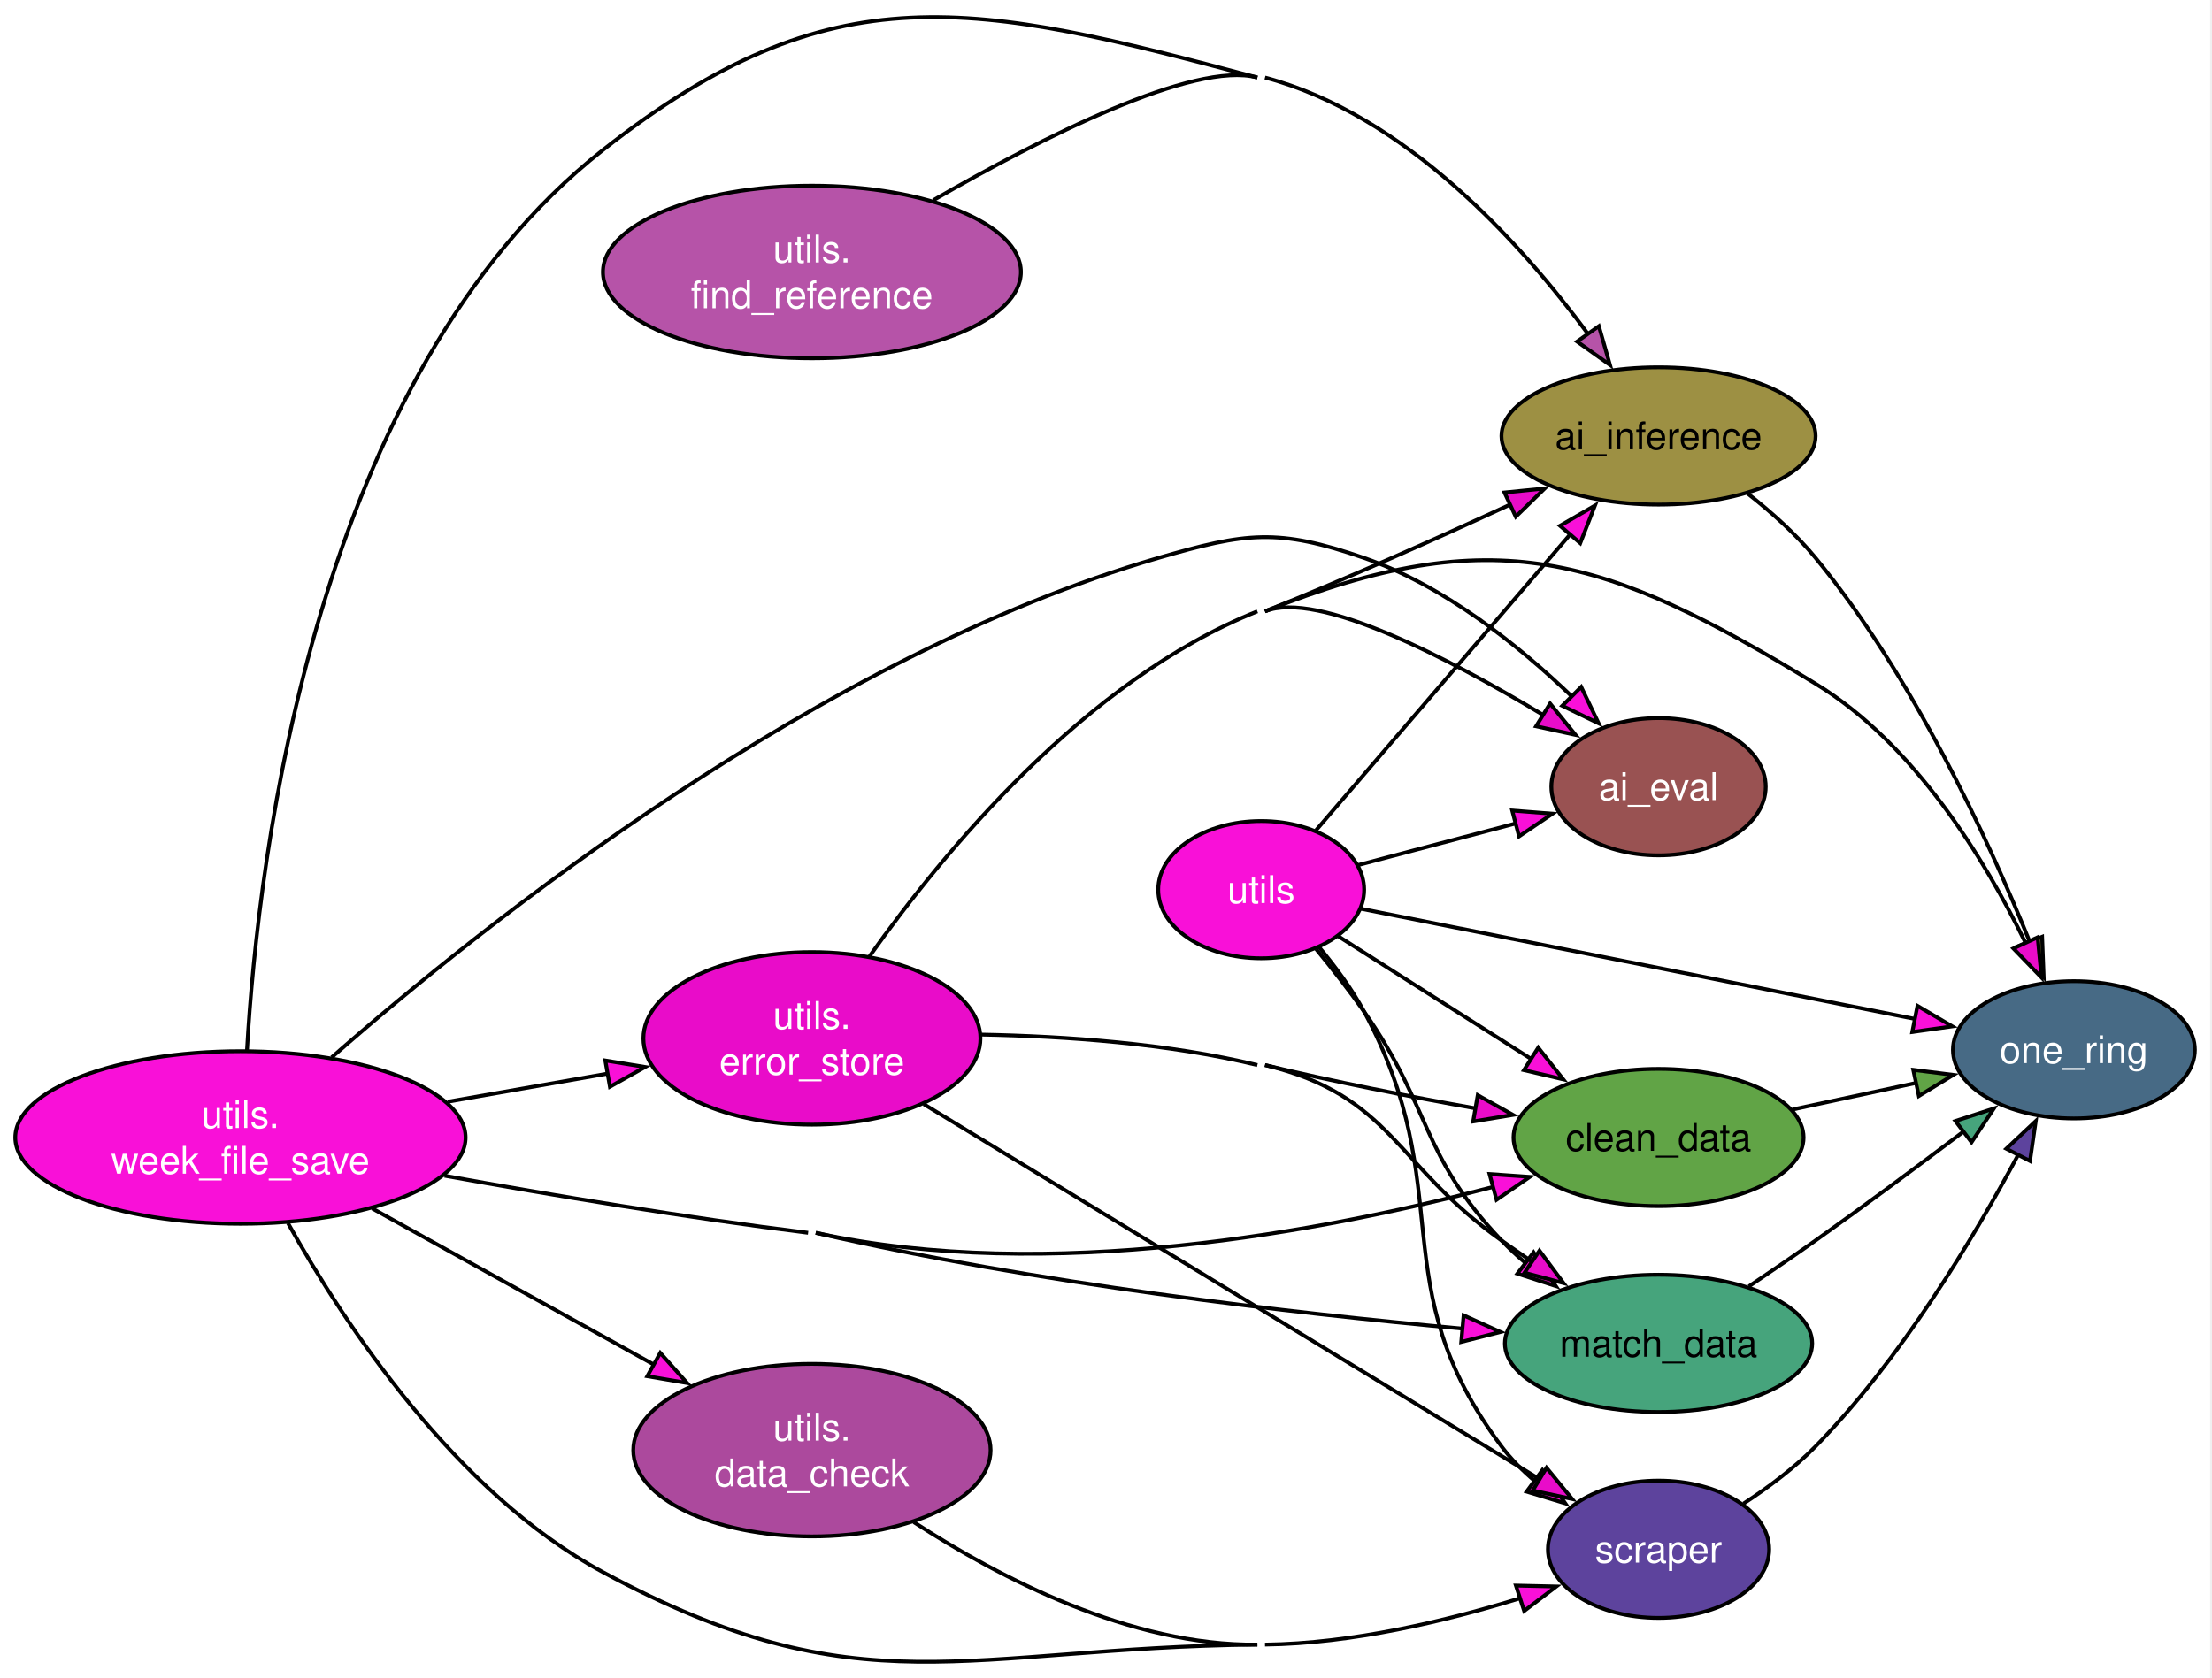
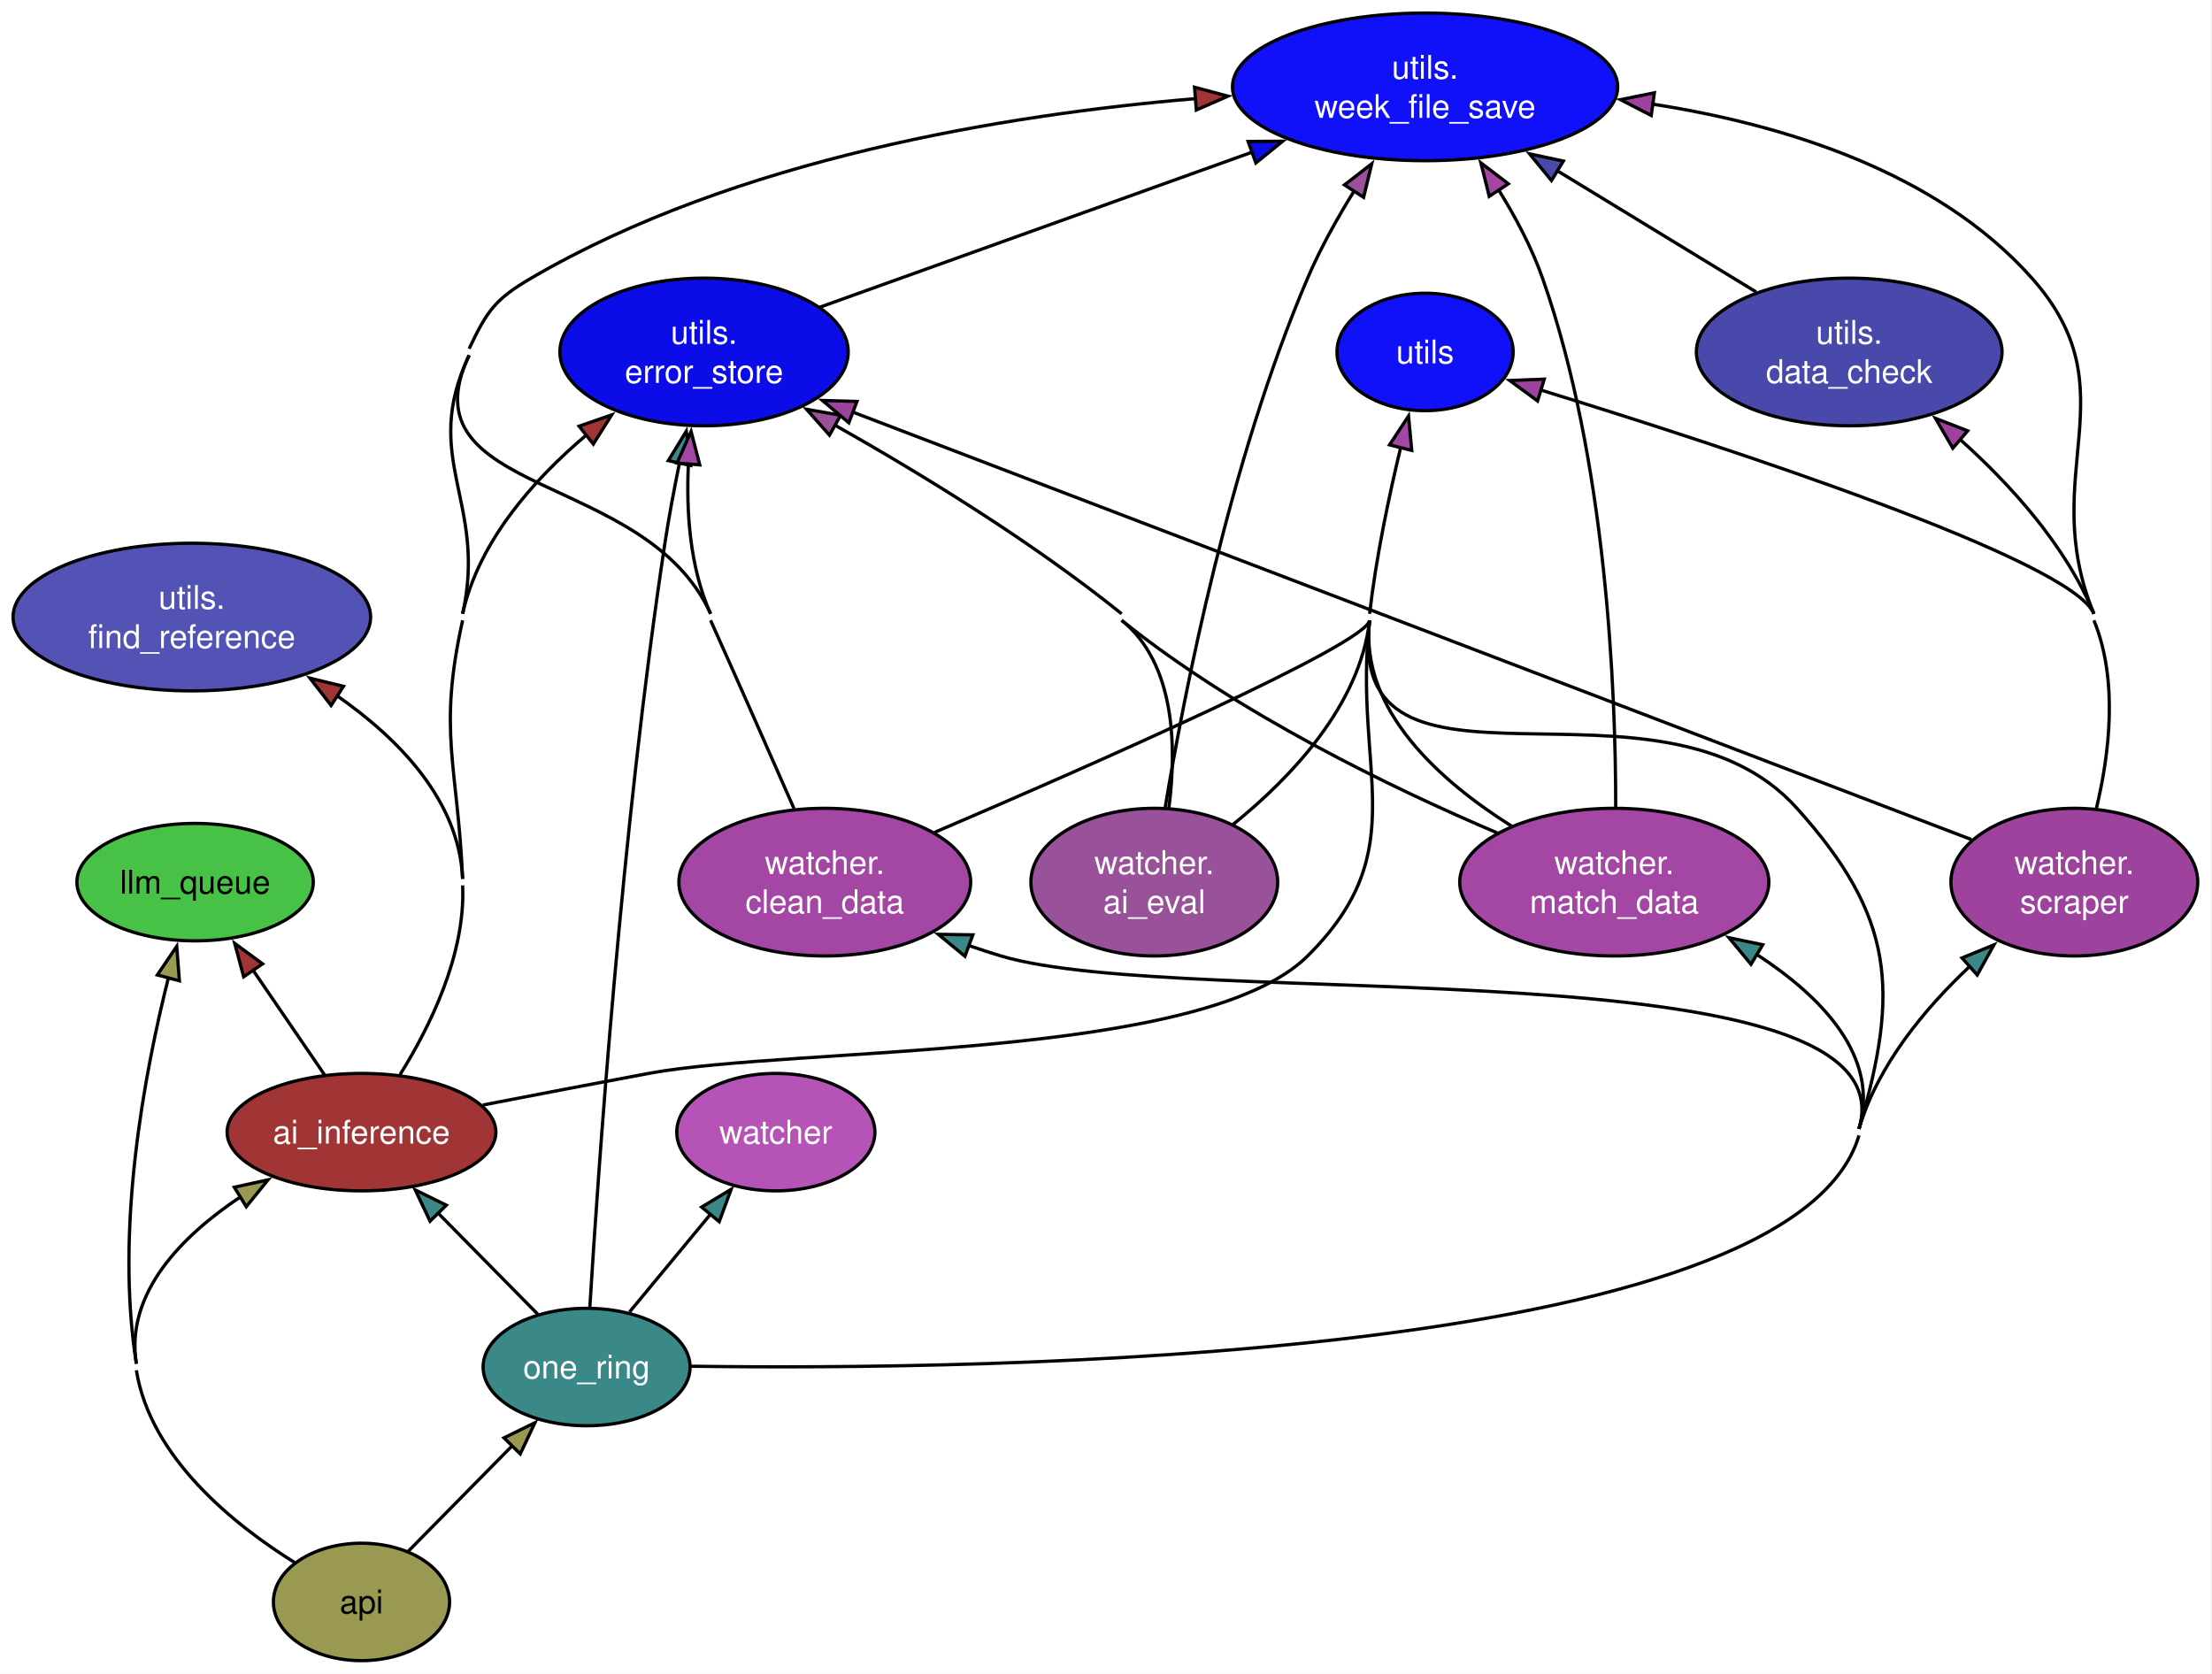
- <svg xmlns="http://www.w3.org/2000/svg" width="580pt" height="440pt" viewBox="0.00 0.00 580.00 440.00">
-   <g id="graph0" class="graph" transform="scale(1 1) rotate(0) translate(4 436.14)">
+ <svg xmlns="http://www.w3.org/2000/svg" width="678pt" height="513pt" viewBox="0.00 0.00 678.00 513.00">
+   <g id="graph0" class="graph" transform="scale(1 1) rotate(0) translate(4 509.02)">
    <style>.edge&gt;path:hover{stroke-width:8}</style>
-     <polygon fill="white" stroke="none" points="-4,4 -4,-436.14 575.51,-436.14 575.51,4 -4,4" />
+     <polygon fill="white" stroke="none" points="-4,4 -4,-509.02 673.63,-509.02 673.63,4 -4,4" />
    <g id="node1" class="node">
      <style>.edge&gt;path:hover{stroke-width:8}</style>
-       <ellipse fill="#995252" stroke="black" cx="430.88" cy="-229.8" rx="28.11" ry="18" />
-       <text xml:space="preserve" text-anchor="middle" x="430.88" y="-226.3" font-family="Helvetica,sans-Serif" font-size="10.00" fill="#ffffff">ai_eval</text>
+       <ellipse fill="#a13535" stroke="black" cx="106.8" cy="-162" rx="41.19" ry="18" />
+       <text xml:space="preserve" text-anchor="middle" x="106.8" y="-158.5" font-family="Helvetica,sans-Serif" font-size="10.00" fill="#ffffff">ai_inference</text>
+     </g>
+     <g id="node3" class="node">
+       <style>.edge&gt;path:hover{stroke-width:8}</style>
+       <ellipse fill="#47c247" stroke="black" cx="55.8" cy="-238.63" rx="36.23" ry="18" />
+       <text xml:space="preserve" text-anchor="middle" x="55.8" y="-235.13" font-family="Helvetica,sans-Serif" font-size="10.00" fill="#000000">llm_queue</text>
+     </g>
+     <g id="edge3" class="edge">
+       <style>.edge&gt;path:hover{stroke-width:8}</style>
+       <path fill="none" stroke="black" d="M95.48,-179.56C89.01,-189.03 80.75,-201.11 73.45,-211.8" />
+       <polygon fill="#a13535" stroke="black" points="70.69,-209.63 67.94,-219.86 76.47,-213.58 70.69,-209.63" />
+     </g>
+     <g id="node5" class="node">
+       <style>.edge&gt;path:hover{stroke-width:8}</style>
+       <ellipse fill="#1010f9" stroke="black" cx="432.8" cy="-401.14" rx="27" ry="18" />
+       <text xml:space="preserve" text-anchor="middle" x="432.8" y="-397.64" font-family="Helvetica,sans-Serif" font-size="10.00" fill="#ffffff">utils</text>
+     </g>
+     <g id="edge6" class="edge">
+       <style>.edge&gt;path:hover{stroke-width:8}</style>
+       <path fill="none" stroke="black" d="M144.03,-170.32C159.7,-173.36 178.13,-176.9 194.8,-180 239.63,-188.32 364.46,-183.86 396.8,-216 429.78,-248.78 410.56,-272.68 415.8,-318.88" />
+     </g>
+     <g id="node7" class="node">
+       <style>.edge&gt;path:hover{stroke-width:8}</style>
+       <ellipse fill="#0c0ce9" stroke="black" cx="211.8" cy="-401.14" rx="44.19" ry="22.63" />
+       <text xml:space="preserve" text-anchor="middle" x="211.8" y="-403.64" font-family="Helvetica,sans-Serif" font-size="10.00" fill="#ffffff">utils.</text>
+       <text xml:space="preserve" text-anchor="middle" x="211.8" y="-391.64" font-family="Helvetica,sans-Serif" font-size="10.00" fill="#ffffff">error_store</text>
+     </g>
+     <g id="edge13" class="edge">
+       <style>.edge&gt;path:hover{stroke-width:8}</style>
+       <path fill="none" stroke="black" d="M137.8,-320.88C142.73,-343.05 159.45,-361.93 175.75,-375.7" />
+       <polygon fill="#a13535" stroke="black" points="173.5,-378.38 183.5,-381.86 177.86,-372.9 173.5,-378.38" />
+     </g>
+     <g id="node8" class="node">
+       <style>.edge&gt;path:hover{stroke-width:8}</style>
+       <ellipse fill="#5353b6" stroke="black" cx="54.8" cy="-319.88" rx="54.8" ry="22.63" />
+       <text xml:space="preserve" text-anchor="middle" x="54.8" y="-322.38" font-family="Helvetica,sans-Serif" font-size="10.00" fill="#ffffff">utils.</text>
+       <text xml:space="preserve" text-anchor="middle" x="54.8" y="-310.38" font-family="Helvetica,sans-Serif" font-size="10.00" fill="#ffffff">find_reference</text>
+     </g>
+     <g id="edge19" class="edge">
+       <style>.edge&gt;path:hover{stroke-width:8}</style>
+       <path fill="none" stroke="black" d="M118.64,-179.68C127.78,-194.3 138.73,-216.46 137.8,-237.63" />
+       <path fill="none" stroke="black" d="M137.8,-239.63C136.75,-263.58 118.35,-282.52 99.15,-295.87" />
+       <polygon fill="#a13535" stroke="black" points="97.49,-292.78 91,-301.15 101.29,-298.65 97.49,-292.78" />
+     </g>
+     <g id="node9" class="node">
+       <style>.edge&gt;path:hover{stroke-width:8}</style>
+       <ellipse fill="#1010f9" stroke="black" cx="432.8" cy="-482.39" rx="59.04" ry="22.63" />
+       <text xml:space="preserve" text-anchor="middle" x="432.8" y="-484.89" font-family="Helvetica,sans-Serif" font-size="10.00" fill="#ffffff">utils.</text>
+       <text xml:space="preserve" text-anchor="middle" x="432.8" y="-472.89" font-family="Helvetica,sans-Serif" font-size="10.00" fill="#ffffff">week_file_save</text>
+     </g>
+     <g id="edge20" class="edge">
+       <style>.edge&gt;path:hover{stroke-width:8}</style>
+       <path fill="none" stroke="black" d="M139.8,-402.14C145.27,-413.7 147.75,-417.31 158.8,-423.76 221.57,-460.42 304.49,-473.92 362.61,-478.8" />
+       <polygon fill="#a13535" stroke="black" points="362.14,-482.28 372.38,-479.55 362.68,-475.3 362.14,-482.28" />
+       <path fill="none" stroke="black" d="M137.8,-320.88C145.45,-355.28 124.74,-368.28 139.8,-400.14" />
+       <path fill="none" stroke="black" d="M137.8,-239.63C136.26,-274.82 130.16,-284.5 137.8,-318.88" />
    </g>
    <g id="node2" class="node">
      <style>.edge&gt;path:hover{stroke-width:8}</style>
-       <ellipse fill="#9d9043" stroke="black" cx="430.88" cy="-321.8" rx="41.19" ry="18" />
-       <text xml:space="preserve" text-anchor="middle" x="430.88" y="-318.3" font-family="Helvetica,sans-Serif" font-size="10.00" fill="#000000">ai_inference</text>
-     </g>
-     <g id="node5" class="node">
-       <style>.edge&gt;path:hover{stroke-width:8}</style>
-       <ellipse fill="#476a85" stroke="black" cx="539.79" cy="-160.8" rx="31.72" ry="18" />
-       <text xml:space="preserve" text-anchor="middle" x="539.79" y="-157.3" font-family="Helvetica,sans-Serif" font-size="10.00" fill="#ffffff">one_ring</text>
+       <ellipse fill="#999952" stroke="black" cx="106.8" cy="-18" rx="27" ry="18" />
+       <text xml:space="preserve" text-anchor="middle" x="106.8" y="-14.5" font-family="Helvetica,sans-Serif" font-size="10.00" fill="#000000">api</text>
    </g>
    <g id="edge1" class="edge">
      <style>.edge&gt;path:hover{stroke-width:8}</style>
-       <path fill="none" stroke="black" d="M454.23,-306.71C460.49,-301.8 466.98,-296 472.07,-289.8 497.54,-258.81 517.12,-216.52 528.29,-188.94" />
-       <polygon fill="#9d9043" stroke="black" points="531.46,-190.45 531.87,-179.86 524.95,-187.88 531.46,-190.45" />
-     </g>
-     <g id="node3" class="node">
-       <style>.edge&gt;path:hover{stroke-width:8}</style>
-       <ellipse fill="#61a446" stroke="black" cx="430.88" cy="-137.8" rx="38.03" ry="18" />
-       <text xml:space="preserve" text-anchor="middle" x="430.88" y="-134.3" font-family="Helvetica,sans-Serif" font-size="10.00" fill="#000000">clean_data</text>
+       <path fill="none" stroke="black" d="M37.8,-91C34.35,-112.57 51.6,-130.07 69.71,-142.17" />
+       <polygon fill="#999952" stroke="black" points="67.81,-145.11 78.16,-147.38 71.48,-139.15 67.81,-145.11" />
+     </g>
+     <g id="edge4" class="edge">
+       <style>.edge&gt;path:hover{stroke-width:8}</style>
+       <path fill="none" stroke="black" d="M86.44,-29.99C67.67,-41.69 42.09,-62.21 37.8,-89" />
+       <path fill="none" stroke="black" d="M37.8,-91C31.22,-132.14 40.24,-180.1 47.71,-209.67" />
+       <polygon fill="#999952" stroke="black" points="44.22,-210.18 50.17,-218.95 50.99,-208.39 44.22,-210.18" />
+     </g>
+     <g id="node4" class="node">
+       <style>.edge&gt;path:hover{stroke-width:8}</style>
+       <ellipse fill="#3a8888" stroke="black" cx="175.8" cy="-90" rx="31.72" ry="18" />
+       <text xml:space="preserve" text-anchor="middle" x="175.8" y="-86.5" font-family="Helvetica,sans-Serif" font-size="10.00" fill="#ffffff">one_ring</text>
+     </g>
+     <g id="edge5" class="edge">
+       <style>.edge&gt;path:hover{stroke-width:8}</style>
+       <path fill="none" stroke="black" d="M121.1,-33.5C130.32,-42.86 142.51,-55.23 153.04,-65.91" />
+       <polygon fill="#999952" stroke="black" points="150.47,-68.29 159.98,-72.95 155.46,-63.37 150.47,-68.29" />
    </g>
    <g id="edge2" class="edge">
      <style>.edge&gt;path:hover{stroke-width:8}</style>
-       <path fill="none" stroke="black" d="M466,-145.14C476.32,-147.36 487.76,-149.82 498.45,-152.12" />
-       <polygon fill="#61a446" stroke="black" points="497.67,-155.54 508.18,-154.22 499.14,-148.69 497.67,-155.54" />
-     </g>
-     <g id="node4" class="node">
-       <style>.edge&gt;path:hover{stroke-width:8}</style>
-       <ellipse fill="#46a47c" stroke="black" cx="430.88" cy="-83.8" rx="40.29" ry="18" />
-       <text xml:space="preserve" text-anchor="middle" x="430.88" y="-80.3" font-family="Helvetica,sans-Serif" font-size="10.00" fill="#000000">match_data</text>
-     </g>
-     <g id="edge3" class="edge">
-       <style>.edge&gt;path:hover{stroke-width:8}</style>
-       <path fill="none" stroke="black" d="M454.55,-98.74C460.31,-102.61 466.45,-106.81 472.07,-110.8 485.02,-119.99 499.12,-130.48 511.01,-139.48" />
-       <polygon fill="#46a47c" stroke="black" points="508.72,-142.13 518.8,-145.4 512.95,-136.56 508.72,-142.13" />
+       <path fill="none" stroke="black" d="M160.83,-106.19C151.91,-115.24 140.4,-126.92 130.29,-137.17" />
+       <polygon fill="#3a8888" stroke="black" points="127.81,-134.7 123.28,-144.28 132.8,-139.61 127.81,-134.7" />
+     </g>
+     <g id="edge7" class="edge">
+       <style>.edge&gt;path:hover{stroke-width:8}</style>
+       <path fill="none" stroke="black" d="M565.8,-163C578.35,-205.67 576.52,-228.16 546.8,-261.25 504.3,-308.58 407.93,-255.76 415.8,-318.88" />
+     </g>
+     <g id="edge14" class="edge">
+       <style>.edge&gt;path:hover{stroke-width:8}</style>
+       <path fill="none" stroke="black" d="M176.8,-108.46C179.3,-149.48 186.57,-255.12 199.8,-342.51 201.01,-350.52 202.63,-359.1 204.27,-367.12" />
+       <polygon fill="#3a8888" stroke="black" points="200.84,-367.82 206.36,-376.87 207.69,-366.36 200.84,-367.82" />
+     </g>
+     <g id="node10" class="node">
+       <style>.edge&gt;path:hover{stroke-width:8}</style>
+       <ellipse fill="#b653b6" stroke="black" cx="233.8" cy="-162" rx="30.37" ry="18" />
+       <text xml:space="preserve" text-anchor="middle" x="233.8" y="-158.5" font-family="Helvetica,sans-Serif" font-size="10.00" fill="#ffffff">watcher</text>
+     </g>
+     <g id="edge27" class="edge">
+       <style>.edge&gt;path:hover{stroke-width:8}</style>
+       <path fill="none" stroke="black" d="M188.96,-106.88C196.33,-115.78 205.67,-127.05 213.91,-137" />
+       <polygon fill="#3a8888" stroke="black" points="211.05,-139.03 220.12,-144.49 216.44,-134.56 211.05,-139.03" />
+     </g>
+     <g id="node12" class="node">
+       <style>.edge&gt;path:hover{stroke-width:8}</style>
+       <ellipse fill="#a446a4" stroke="black" cx="248.8" cy="-238.63" rx="44.72" ry="22.63" />
+       <text xml:space="preserve" text-anchor="middle" x="248.8" y="-241.13" font-family="Helvetica,sans-Serif" font-size="10.00" fill="#ffffff">watcher.</text>
+       <text xml:space="preserve" text-anchor="middle" x="248.8" y="-229.13" font-family="Helvetica,sans-Serif" font-size="10.00" fill="#ffffff">clean_data</text>
+     </g>
+     <g id="edge28" class="edge">
+       <style>.edge&gt;path:hover{stroke-width:8}</style>
+       <path fill="none" stroke="black" d="M207.72,-90.25C297.23,-89.01 545.47,-91.87 565.8,-161" />
+       <path fill="none" stroke="black" d="M565.8,-163C582.62,-220.2 359.93,-198.96 302.8,-216 299.52,-216.98 296.16,-218.08 292.8,-219.25" />
+       <polygon fill="#3a8888" stroke="black" points="291.76,-215.9 283.59,-222.64 294.18,-222.47 291.76,-215.9" />
+     </g>
+     <g id="node13" class="node">
+       <style>.edge&gt;path:hover{stroke-width:8}</style>
+       <ellipse fill="#a446a4" stroke="black" cx="490.8" cy="-238.63" rx="47.38" ry="22.63" />
+       <text xml:space="preserve" text-anchor="middle" x="490.8" y="-241.13" font-family="Helvetica,sans-Serif" font-size="10.00" fill="#ffffff">watcher.</text>
+       <text xml:space="preserve" text-anchor="middle" x="490.8" y="-229.13" font-family="Helvetica,sans-Serif" font-size="10.00" fill="#ffffff">match_data</text>
+     </g>
+     <g id="edge29" class="edge">
+       <style>.edge&gt;path:hover{stroke-width:8}</style>
+       <path fill="none" stroke="black" d="M565.8,-163C572.3,-185.11 554.42,-203.47 534.48,-216.45" />
+       <polygon fill="#3a8888" stroke="black" points="532.69,-213.45 525.93,-221.6 536.3,-219.44 532.69,-213.45" />
+     </g>
+     <g id="node14" class="node">
+       <style>.edge&gt;path:hover{stroke-width:8}</style>
+       <ellipse fill="#9d439d" stroke="black" cx="631.8" cy="-238.63" rx="37.83" ry="22.63" />
+       <text xml:space="preserve" text-anchor="middle" x="631.8" y="-241.13" font-family="Helvetica,sans-Serif" font-size="10.00" fill="#ffffff">watcher.</text>
+       <text xml:space="preserve" text-anchor="middle" x="631.8" y="-229.13" font-family="Helvetica,sans-Serif" font-size="10.00" fill="#ffffff">scraper</text>
+     </g>
+     <g id="edge30" class="edge">
+       <style>.edge&gt;path:hover{stroke-width:8}</style>
+       <path fill="none" stroke="black" d="M565.8,-163C571.54,-182.51 585.93,-199.85 599.82,-212.88" />
+       <polygon fill="#3a8888" stroke="black" points="597.38,-215.4 607.18,-219.42 602.03,-210.17 597.38,-215.4" />
    </g>
    <g id="node6" class="node">
      <style>.edge&gt;path:hover{stroke-width:8}</style>
-       <ellipse fill="#5d439d" stroke="black" cx="430.88" cy="-29.8" rx="29.01" ry="18" />
-       <text xml:space="preserve" text-anchor="middle" x="430.88" y="-26.3" font-family="Helvetica,sans-Serif" font-size="10.00" fill="#ffffff">scraper</text>
-     </g>
-     <g id="edge4" class="edge">
-       <style>.edge&gt;path:hover{stroke-width:8}</style>
-       <path fill="none" stroke="black" d="M453.15,-41.77C459.66,-46.02 466.54,-51.16 472.07,-56.8 494.38,-79.59 513.28,-110.99 525.21,-133.31" />
-       <polygon fill="#5d439d" stroke="black" points="522.07,-134.86 529.79,-142.11 528.28,-131.63 522.07,-134.86" />
-     </g>
-     <g id="node7" class="node">
-       <style>.edge&gt;path:hover{stroke-width:8}</style>
-       <ellipse fill="#f910d8" stroke="black" cx="326.69" cy="-202.8" rx="27" ry="18" />
-       <text xml:space="preserve" text-anchor="middle" x="326.69" y="-199.3" font-family="Helvetica,sans-Serif" font-size="10.00" fill="#ffffff">utils</text>
-     </g>
-     <g id="edge5" class="edge">
-       <style>.edge&gt;path:hover{stroke-width:8}</style>
-       <path fill="none" stroke="black" d="M352.17,-209.27C364.53,-212.54 379.78,-216.56 393.48,-220.19" />
-       <polygon fill="#f910d8" stroke="black" points="392.51,-223.55 403.07,-222.72 394.3,-216.78 392.51,-223.55" />
-     </g>
-     <g id="edge6" class="edge">
-       <style>.edge&gt;path:hover{stroke-width:8}</style>
-       <path fill="none" stroke="black" d="M341.05,-218.36C358.03,-238.13 387.58,-272.54 407.9,-296.21" />
-       <polygon fill="#f910d8" stroke="black" points="405.04,-298.25 414.21,-303.55 410.35,-293.69 405.04,-298.25" />
-     </g>
-     <g id="edge7" class="edge">
-       <style>.edge&gt;path:hover{stroke-width:8}</style>
-       <path fill="none" stroke="black" d="M346.91,-190.58C361.22,-181.48 381.07,-168.85 397.77,-158.22" />
-       <polygon fill="#f910d8" stroke="black" points="399.34,-161.37 405.9,-153.05 395.58,-155.47 399.34,-161.37" />
+       <ellipse fill="#4949ac" stroke="black" cx="562.8" cy="-401.14" rx="46.85" ry="22.63" />
+       <text xml:space="preserve" text-anchor="middle" x="562.8" y="-403.64" font-family="Helvetica,sans-Serif" font-size="10.00" fill="#ffffff">utils.</text>
+       <text xml:space="preserve" text-anchor="middle" x="562.8" y="-391.64" font-family="Helvetica,sans-Serif" font-size="10.00" fill="#ffffff">data_check</text>
+     </g>
+     <g id="edge21" class="edge">
+       <style>.edge&gt;path:hover{stroke-width:8}</style>
+       <path fill="none" stroke="black" d="M534.27,-419.53C516.37,-430.44 493.01,-444.69 473.21,-456.75" />
+       <polygon fill="#4949ac" stroke="black" points="471.54,-453.67 464.82,-461.87 475.18,-459.65 471.54,-453.67" />
+     </g>
+     <g id="edge22" class="edge">
+       <style>.edge&gt;path:hover{stroke-width:8}</style>
+       <path fill="none" stroke="black" d="M247.31,-414.87C283.15,-427.72 338.92,-447.73 379.96,-462.44" />
+       <polygon fill="#0c0ce9" stroke="black" points="378.56,-465.66 389.16,-465.74 380.93,-459.07 378.56,-465.66" />
+     </g>
+     <g id="node11" class="node">
+       <style>.edge&gt;path:hover{stroke-width:8}</style>
+       <ellipse fill="#995299" stroke="black" cx="349.8" cy="-238.63" rx="37.83" ry="22.63" />
+       <text xml:space="preserve" text-anchor="middle" x="349.8" y="-241.13" font-family="Helvetica,sans-Serif" font-size="10.00" fill="#ffffff">watcher.</text>
+       <text xml:space="preserve" text-anchor="middle" x="349.8" y="-229.13" font-family="Helvetica,sans-Serif" font-size="10.00" fill="#ffffff">ai_eval</text>
    </g>
    <g id="edge8" class="edge">
      <style>.edge&gt;path:hover{stroke-width:8}</style>
-       <path fill="none" stroke="black" d="M341.11,-187.2C345.29,-182.09 349.83,-176.31 353.69,-170.8 371.54,-145.34 368.27,-133.35 389.69,-110.8 391.66,-108.72 393.83,-106.72 396.09,-104.8" />
-       <polygon fill="#f910d8" stroke="black" points="398.11,-107.67 403.95,-98.83 393.87,-102.09 398.11,-107.67" />
+       <path fill="none" stroke="black" d="M373.89,-256.27C391.51,-270.48 412.83,-292.73 415.8,-318.88" />
+     </g>
+     <g id="edge15" class="edge">
+       <style>.edge&gt;path:hover{stroke-width:8}</style>
+       <path fill="none" stroke="black" d="M339.8,-320.88C312.21,-343.09 277.96,-364 251.84,-378.75" />
+       <polygon fill="#995299" stroke="black" points="250.25,-375.63 243.22,-383.56 253.66,-381.75 250.25,-375.63" />
+       <path fill="none" stroke="black" d="M354.27,-261.33C356.67,-279.87 356.33,-305.58 339.8,-318.88" />
+     </g>
+     <g id="edge23" class="edge">
+       <style>.edge&gt;path:hover{stroke-width:8}</style>
+       <path fill="none" stroke="black" d="M353.15,-261.6C359.02,-296.86 372.86,-367.8 396.8,-423.76 400.7,-432.89 405.92,-442.23 411.18,-450.67" />
+       <polygon fill="#995299" stroke="black" points="408.09,-452.34 416.46,-458.83 413.96,-448.53 408.09,-452.34" />
    </g>
    <g id="edge9" class="edge">
      <style>.edge&gt;path:hover{stroke-width:8}</style>
-       <path fill="none" stroke="black" d="M352.73,-197.82C388.65,-190.67 455.18,-177.44 498.19,-168.88" />
-       <polygon fill="#f910d8" stroke="black" points="498.77,-172.33 507.9,-166.95 497.41,-165.47 498.77,-172.33" />
+       <path fill="none" stroke="black" d="M282.39,-253.85C330.92,-274.63 414.98,-311.63 415.8,-318.88" />
+       <path fill="none" stroke="black" d="M415.8,-320.88C417.74,-337.98 421.71,-356.83 425.32,-371.86" />
+       <polygon fill="#a446a4" stroke="black" points="421.91,-372.66 427.73,-381.51 428.71,-370.96 421.91,-372.66" />
+     </g>
+     <g id="edge16" class="edge">
+       <style>.edge&gt;path:hover{stroke-width:8}</style>
+       <path fill="none" stroke="black" d="M213.8,-320.88C207.39,-335.15 206.28,-352.36 207.02,-367.1" />
+       <polygon fill="#a446a4" stroke="black" points="203.51,-367.1 207.83,-376.77 210.49,-366.52 203.51,-367.1" />
+     </g>
+     <g id="edge24" class="edge">
+       <style>.edge&gt;path:hover{stroke-width:8}</style>
+       <path fill="none" stroke="black" d="M213.8,-320.88C194.06,-364.84 119.2,-356.57 139.8,-400.14" />
+       <path fill="none" stroke="black" d="M239.37,-261.19C232.36,-277.14 222.55,-299.4 213.8,-318.88" />
    </g>
    <g id="edge10" class="edge">
      <style>.edge&gt;path:hover{stroke-width:8}</style>
-       <path fill="none" stroke="black" d="M341.91,-187.69C346.14,-182.61 350.5,-176.73 353.69,-170.8 378.89,-124.02 357.85,-99.34 389.69,-56.8 392.2,-53.44 395.27,-50.36 398.57,-47.59" />
-       <polygon fill="#f910d8" stroke="black" points="400.42,-50.57 406.43,-41.85 396.29,-44.92 400.42,-50.57" />
-     </g>
-     <g id="node8" class="node">
-       <style>.edge&gt;path:hover{stroke-width:8}</style>
-       <ellipse fill="#ac499d" stroke="black" cx="208.89" cy="-55.8" rx="46.85" ry="22.63" />
-       <text xml:space="preserve" text-anchor="middle" x="208.89" y="-58.3" font-family="Helvetica,sans-Serif" font-size="10.00" fill="#ffffff">utils.</text>
-       <text xml:space="preserve" text-anchor="middle" x="208.89" y="-46.3" font-family="Helvetica,sans-Serif" font-size="10.00" fill="#ffffff">data_check</text>
+       <path fill="none" stroke="black" d="M459.43,-255.73C437.52,-269.49 412.68,-291.4 415.8,-318.88" />
+     </g>
+     <g id="edge17" class="edge">
+       <style>.edge&gt;path:hover{stroke-width:8}</style>
+       <path fill="none" stroke="black" d="M454.9,-253.73C422.75,-267.42 375.32,-290.29 339.8,-318.88" />
+     </g>
+     <g id="edge25" class="edge">
+       <style>.edge&gt;path:hover{stroke-width:8}</style>
+       <path fill="none" stroke="black" d="M491.23,-261.58C491.25,-296.82 488.53,-367.74 468.8,-423.76 465.51,-433.12 460.49,-442.55 455.24,-450.99" />
+       <polygon fill="#a446a4" stroke="black" points="452.46,-448.84 449.89,-459.12 458.31,-452.69 452.46,-448.84" />
    </g>
    <g id="edge11" class="edge">
      <style>.edge&gt;path:hover{stroke-width:8}</style>
-       <path fill="none" stroke="black" d="M235.61,-36.91C258.19,-22.24 292.52,-4.43 325.69,-4.8" />
-     </g>
-     <g id="node9" class="node">
-       <style>.edge&gt;path:hover{stroke-width:8}</style>
-       <ellipse fill="#e90cc9" stroke="black" cx="208.89" cy="-163.8" rx="44.19" ry="22.63" />
-       <text xml:space="preserve" text-anchor="middle" x="208.89" y="-166.3" font-family="Helvetica,sans-Serif" font-size="10.00" fill="#ffffff">utils.</text>
-       <text xml:space="preserve" text-anchor="middle" x="208.89" y="-154.3" font-family="Helvetica,sans-Serif" font-size="10.00" fill="#ffffff">error_store</text>
+       <path fill="none" stroke="black" d="M638.58,-261.31C642.52,-277.73 645.36,-300.51 637.8,-318.88" />
+       <path fill="none" stroke="black" d="M637.8,-320.88C631.03,-337.35 525.16,-371.93 468.3,-389.46" />
+       <polygon fill="#9d439d" stroke="black" points="467.28,-386.11 458.74,-392.39 469.33,-392.81 467.28,-386.11" />
    </g>
    <g id="edge12" class="edge">
      <style>.edge&gt;path:hover{stroke-width:8}</style>
-       <path fill="none" stroke="black" d="M224.01,-185.36C243.24,-212.49 280.5,-257.75 325.69,-275.8" />
-       <path fill="none" stroke="black" d="M327.69,-275.8C341.58,-281.35 375.67,-263.63 400.67,-248.59" />
-       <polygon fill="#e90cc9" stroke="black" points="402.44,-251.62 409.12,-243.39 398.77,-245.65 402.44,-251.62" />
-     </g>
-     <g id="edge13" class="edge">
-       <style>.edge&gt;path:hover{stroke-width:8}</style>
-       <path fill="none" stroke="black" d="M327.69,-275.8C349.24,-284.41 372.88,-294.98 392,-303.82" />
-       <polygon fill="#e90cc9" stroke="black" points="390.48,-306.97 401.02,-308.02 393.44,-300.62 390.48,-306.97" />
-     </g>
-     <g id="edge14" class="edge">
-       <style>.edge&gt;path:hover{stroke-width:8}</style>
-       <path fill="none" stroke="black" d="M327.69,-156.8C345.67,-152.45 365.64,-148.53 383.13,-145.4" />
-       <polygon fill="#e90cc9" stroke="black" points="383.47,-148.9 392.72,-143.73 382.27,-142 383.47,-148.9" />
-     </g>
-     <g id="edge15" class="edge">
-       <style>.edge&gt;path:hover{stroke-width:8}</style>
-       <path fill="none" stroke="black" d="M253.32,-164.79C275.29,-164.38 302.2,-162.49 325.69,-156.8" />
-       <path fill="none" stroke="black" d="M327.69,-156.8C361.04,-148.73 361.66,-130.6 389.69,-110.8 392.33,-108.94 395.08,-107.02 397.85,-105.12" />
-       <polygon fill="#e90cc9" stroke="black" points="399.66,-108.12 405.97,-99.61 395.73,-102.33 399.66,-108.12" />
-     </g>
-     <g id="edge16" class="edge">
-       <style>.edge&gt;path:hover{stroke-width:8}</style>
-       <path fill="none" stroke="black" d="M327.69,-275.8C387.79,-299.81 416.8,-290.47 472.07,-256.8 497.99,-241.01 516.39,-210.92 527.22,-188.61" />
-       <polygon fill="#e90cc9" stroke="black" points="530.29,-190.31 531.29,-179.76 523.93,-187.38 530.29,-190.31" />
-     </g>
-     <g id="edge17" class="edge">
-       <style>.edge&gt;path:hover{stroke-width:8}</style>
-       <path fill="none" stroke="black" d="M238.2,-146.56C279.79,-121.22 357.1,-74.14 399.72,-48.17" />
-       <polygon fill="#e90cc9" stroke="black" points="401.51,-51.18 408.23,-42.99 397.87,-45.2 401.51,-51.18" />
-     </g>
-     <g id="node10" class="node">
-       <style>.edge&gt;path:hover{stroke-width:8}</style>
-       <ellipse fill="#b653a8" stroke="black" cx="208.89" cy="-364.8" rx="54.8" ry="22.63" />
-       <text xml:space="preserve" text-anchor="middle" x="208.89" y="-367.3" font-family="Helvetica,sans-Serif" font-size="10.00" fill="#ffffff">utils.</text>
-       <text xml:space="preserve" text-anchor="middle" x="208.89" y="-355.3" font-family="Helvetica,sans-Serif" font-size="10.00" fill="#ffffff">find_reference</text>
+       <path fill="none" stroke="black" d="M637.8,-320.88C629.16,-341.87 612.18,-360.57 596.56,-374.53" />
+       <polygon fill="#9d439d" stroke="black" points="594.56,-371.64 589.23,-380.8 599.11,-376.96 594.56,-371.64" />
    </g>
    <g id="edge18" class="edge">
      <style>.edge&gt;path:hover{stroke-width:8}</style>
-       <path fill="none" stroke="black" d="M327.69,-415.8C364.5,-405.99 394.8,-372.48 412.61,-348.26" />
-       <polygon fill="#b653a8" stroke="black" points="415.23,-350.6 418.15,-340.42 409.52,-346.56 415.23,-350.6" />
-       <path fill="none" stroke="black" d="M240.7,-383.62C268.99,-399.93 308.97,-420.26 325.69,-415.8" />
-     </g>
-     <g id="node11" class="node">
-       <style>.edge&gt;path:hover{stroke-width:8}</style>
-       <ellipse fill="#f910d8" stroke="black" cx="59.04" cy="-137.8" rx="59.04" ry="22.63" />
-       <text xml:space="preserve" text-anchor="middle" x="59.04" y="-140.3" font-family="Helvetica,sans-Serif" font-size="10.00" fill="#ffffff">utils.</text>
-       <text xml:space="preserve" text-anchor="middle" x="59.04" y="-128.3" font-family="Helvetica,sans-Serif" font-size="10.00" fill="#ffffff">week_file_save</text>
-     </g>
-     <g id="edge19" class="edge">
-       <style>.edge&gt;path:hover{stroke-width:8}</style>
-       <path fill="none" stroke="black" d="M82.96,-158.81C123.19,-194.1 210.74,-263.97 299.69,-289.8 322.74,-296.49 331.01,-297.66 353.69,-289.8 374.64,-282.54 394.19,-266.88 408.25,-253.38" />
-       <polygon fill="#f910d8" stroke="black" points="410.6,-255.97 415.18,-246.41 405.64,-251.03 410.6,-255.97" />
-     </g>
-     <g id="edge20" class="edge">
-       <style>.edge&gt;path:hover{stroke-width:8}</style>
-       <path fill="none" stroke="black" d="M60.76,-160.68C63.71,-212.22 78.69,-337.51 154.09,-396.8 214.4,-444.23 251.54,-435.56 325.69,-415.8" />
-     </g>
-     <g id="edge21" class="edge">
-       <style>.edge&gt;path:hover{stroke-width:8}</style>
-       <path fill="none" stroke="black" d="M209.89,-112.8C270.86,-99.47 342.98,-113.11 387.59,-124.86" />
-       <polygon fill="#f910d8" stroke="black" points="386.56,-128.21 397.13,-127.47 388.4,-121.46 386.56,-128.21" />
-     </g>
-     <g id="edge22" class="edge">
-       <style>.edge&gt;path:hover{stroke-width:8}</style>
-       <path fill="none" stroke="black" d="M209.89,-112.8C267.37,-99.5 334.82,-91.74 379.73,-87.64" />
-       <polygon fill="#f910d8" stroke="black" points="379.77,-91.15 389.42,-86.79 379.15,-84.18 379.77,-91.15" />
-       <path fill="none" stroke="black" d="M112.57,-127.77C140.74,-122.67 176.11,-116.75 207.89,-112.8" />
-     </g>
-     <g id="edge23" class="edge">
-       <style>.edge&gt;path:hover{stroke-width:8}</style>
-       <path fill="none" stroke="black" d="M327.69,-4.8C350.44,-5.06 375.24,-10.98 394.71,-17" />
-       <polygon fill="#f910d8" stroke="black" points="393.48,-20.28 404.07,-20.04 395.64,-13.62 393.48,-20.28" />
-       <path fill="none" stroke="black" d="M71.5,-115.35C86.5,-88.52 115.49,-44.67 154.09,-23.8 221.59,12.69 248.96,-3.95 325.69,-4.8" />
-     </g>
-     <g id="edge24" class="edge">
-       <style>.edge&gt;path:hover{stroke-width:8}</style>
-       <path fill="none" stroke="black" d="M93.59,-119.19C115.56,-107.01 144.39,-91.02 167.6,-78.15" />
-       <polygon fill="#f910d8" stroke="black" points="169.12,-81.31 176.17,-73.4 165.72,-75.19 169.12,-81.31" />
-     </g>
-     <g id="edge25" class="edge">
-       <style>.edge&gt;path:hover{stroke-width:8}</style>
-       <path fill="none" stroke="black" d="M113.42,-147.19C127.12,-149.6 141.84,-152.19 155.49,-154.59" />
-       <polygon fill="#f910d8" stroke="black" points="154.71,-158 165.16,-156.29 155.92,-151.11 154.71,-158" />
+       <path fill="none" stroke="black" d="M600.23,-251.69C526.58,-279.84 343.14,-349.94 257.36,-382.72" />
+       <polygon fill="#9d439d" stroke="black" points="256.17,-379.43 248.08,-386.27 258.67,-385.97 256.17,-379.43" />
+     </g>
+     <g id="edge26" class="edge">
+       <style>.edge&gt;path:hover{stroke-width:8}</style>
+       <path fill="none" stroke="black" d="M637.8,-320.88C620.11,-363.88 649.69,-389.01 618.8,-423.76 589.61,-456.61 542.12,-470.96 502.43,-477.12" />
+       <polygon fill="#9d439d" stroke="black" points="502.12,-473.63 492.69,-478.48 503.08,-480.57 502.12,-473.63" />
    </g>
  </g>
</svg>
